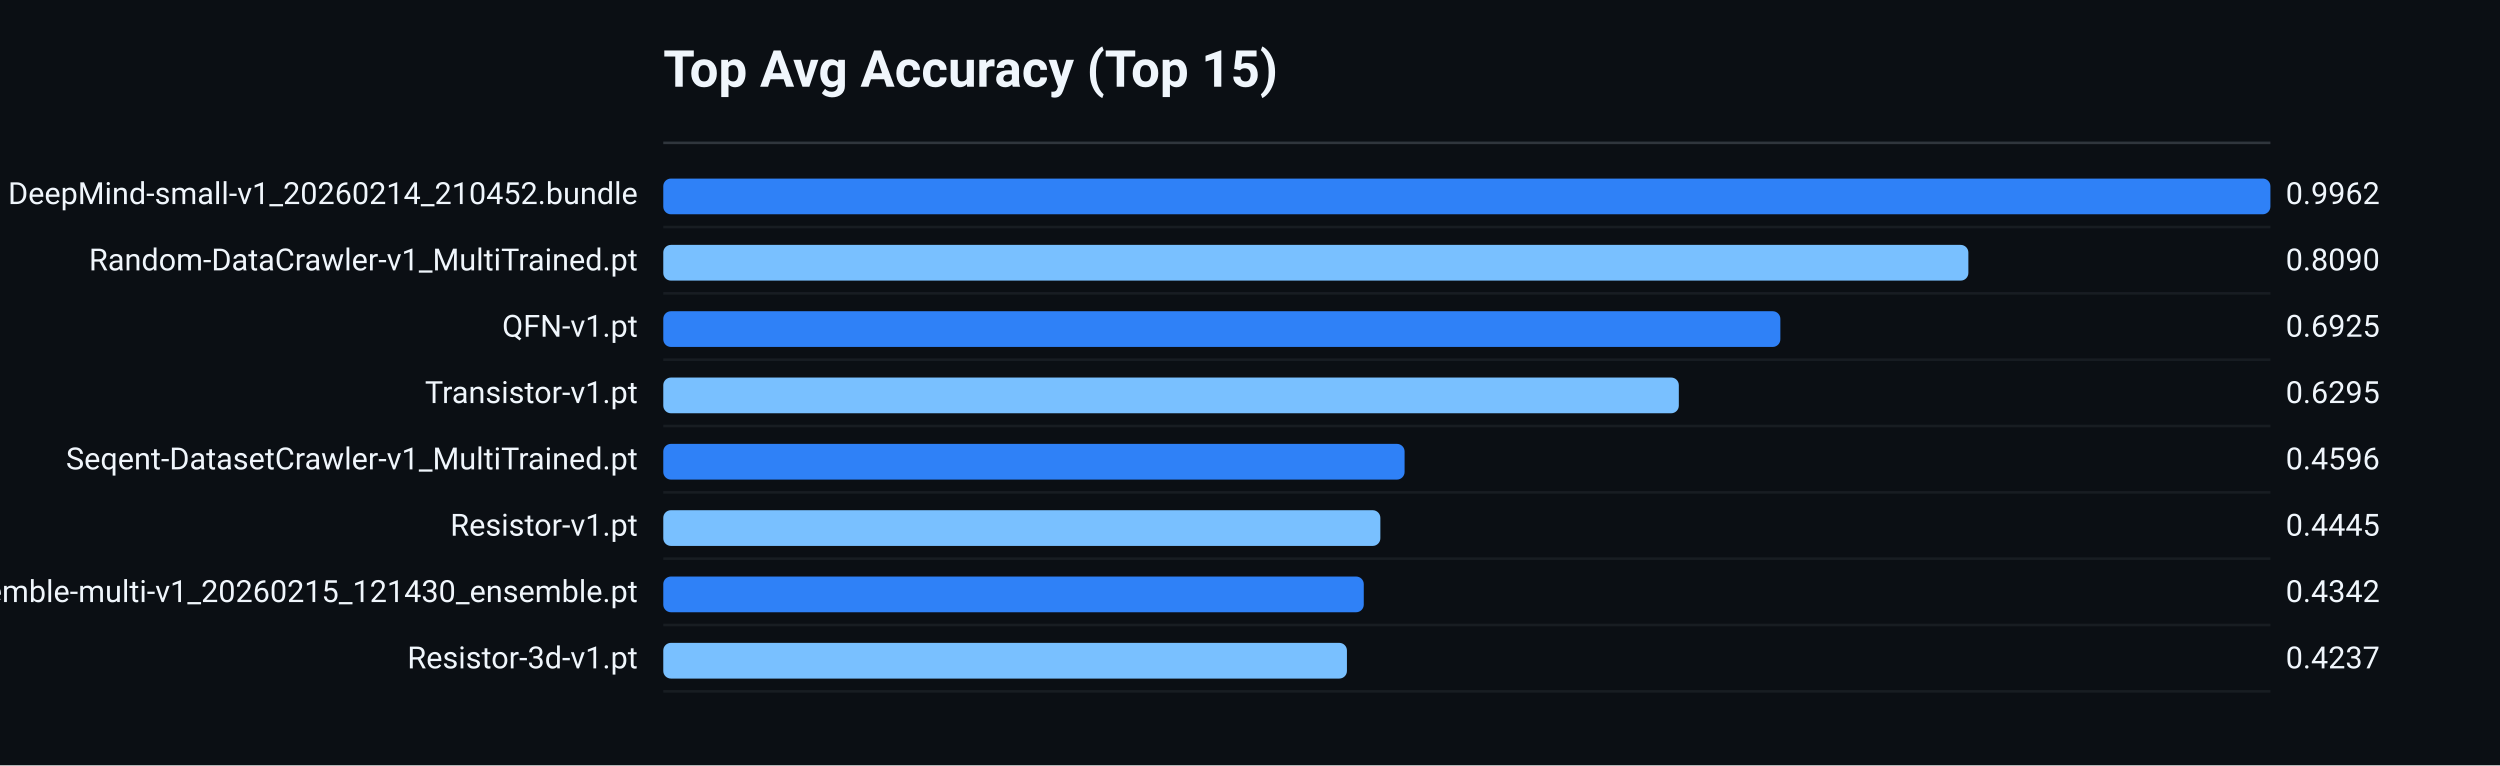
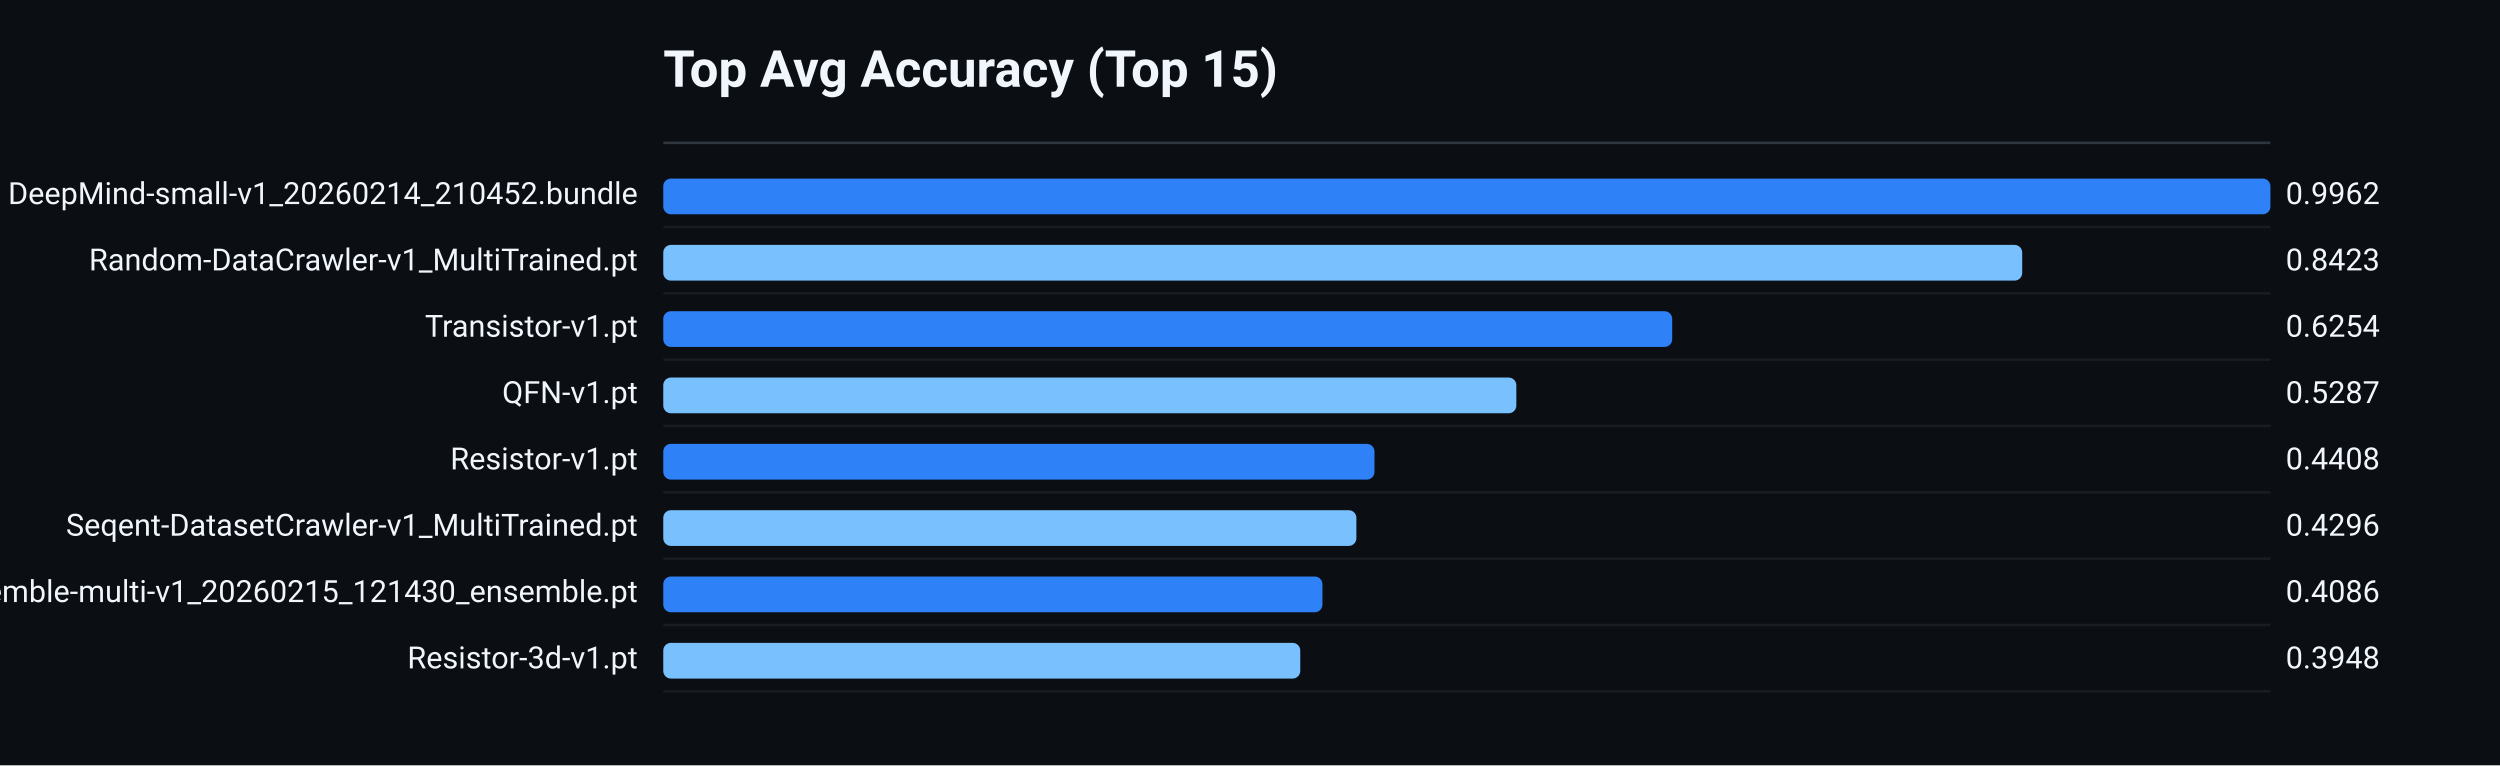
<svg xmlns="http://www.w3.org/2000/svg" width="980" height="300" viewBox="0 0 980 300">
  <rect x="0" y="0" width="980" height="300" fill="#0b0f14" />
  <text x="260" y="34" font-family="ui-sans-serif, system-ui, -apple-system, Segoe UI, Roboto, Arial" font-size="20" font-weight="700" fill="#f0f6fc">Top Avg Accuracy (Top 15)</text>
  <line x1="260" y1="56" x2="890" y2="56" stroke="#30363d" stroke-width="1" />
  <line x1="260" y1="89" x2="890" y2="89" stroke="#30363d" stroke-width="1" opacity="0.35" />
  <text x="250" y="80" text-anchor="end" font-family="ui-sans-serif, system-ui, -apple-system, Segoe UI, Roboto, Arial" font-size="12" fill="#f0f6fc">DeepMind-small-v1_20260214_210452.bundle</text>
  <rect x="260" y="70.0" width="630.0" height="14" rx="3" fill="#2f81f7" />
  <text x="896" y="80" text-anchor="start" font-family="ui-sans-serif, system-ui, -apple-system, Segoe UI, Roboto, Arial" font-size="12" fill="#f0f6fc">0.9962</text>
  <line x1="260" y1="115" x2="890" y2="115" stroke="#30363d" stroke-width="1" opacity="0.35" />
  <text x="250" y="106" text-anchor="end" font-family="ui-sans-serif, system-ui, -apple-system, Segoe UI, Roboto, Arial" font-size="12" fill="#f0f6fc">Random-DataCrawler-v1_MultiTrained.pt</text>
-   <rect x="260" y="96.0" width="511.6" height="14" rx="3" fill="#79c0ff" />
-   <text x="896" y="106" text-anchor="start" font-family="ui-sans-serif, system-ui, -apple-system, Segoe UI, Roboto, Arial" font-size="12" fill="#f0f6fc">0.8090</text>
+   <rect x="260" y="96.0" width="532.7" height="14" rx="3" fill="#79c0ff" />
+   <text x="896" y="106" text-anchor="start" font-family="ui-sans-serif, system-ui, -apple-system, Segoe UI, Roboto, Arial" font-size="12" fill="#f0f6fc">0.8423</text>
  <line x1="260" y1="141" x2="890" y2="141" stroke="#30363d" stroke-width="1" opacity="0.35" />
-   <text x="250" y="132" text-anchor="end" font-family="ui-sans-serif, system-ui, -apple-system, Segoe UI, Roboto, Arial" font-size="12" fill="#f0f6fc">QFN-v1.pt</text>
-   <rect x="260" y="122.0" width="437.9" height="14" rx="3" fill="#2f81f7" />
-   <text x="896" y="132" text-anchor="start" font-family="ui-sans-serif, system-ui, -apple-system, Segoe UI, Roboto, Arial" font-size="12" fill="#f0f6fc">0.6925</text>
+   <text x="250" y="132" text-anchor="end" font-family="ui-sans-serif, system-ui, -apple-system, Segoe UI, Roboto, Arial" font-size="12" fill="#f0f6fc">Transistor-v1.pt</text>
+   <rect x="260" y="122.0" width="395.5" height="14" rx="3" fill="#2f81f7" />
+   <text x="896" y="132" text-anchor="start" font-family="ui-sans-serif, system-ui, -apple-system, Segoe UI, Roboto, Arial" font-size="12" fill="#f0f6fc">0.6254</text>
  <line x1="260" y1="167" x2="890" y2="167" stroke="#30363d" stroke-width="1" opacity="0.35" />
-   <text x="250" y="158" text-anchor="end" font-family="ui-sans-serif, system-ui, -apple-system, Segoe UI, Roboto, Arial" font-size="12" fill="#f0f6fc">Transistor-v1.pt</text>
-   <rect x="260" y="148.0" width="398.1" height="14" rx="3" fill="#79c0ff" />
-   <text x="896" y="158" text-anchor="start" font-family="ui-sans-serif, system-ui, -apple-system, Segoe UI, Roboto, Arial" font-size="12" fill="#f0f6fc">0.6295</text>
+   <text x="250" y="158" text-anchor="end" font-family="ui-sans-serif, system-ui, -apple-system, Segoe UI, Roboto, Arial" font-size="12" fill="#f0f6fc">QFN-v1.pt</text>
+   <rect x="260" y="148.0" width="334.4" height="14" rx="3" fill="#79c0ff" />
+   <text x="896" y="158" text-anchor="start" font-family="ui-sans-serif, system-ui, -apple-system, Segoe UI, Roboto, Arial" font-size="12" fill="#f0f6fc">0.5287</text>
  <line x1="260" y1="193" x2="890" y2="193" stroke="#30363d" stroke-width="1" opacity="0.35" />
-   <text x="250" y="184" text-anchor="end" font-family="ui-sans-serif, system-ui, -apple-system, Segoe UI, Roboto, Arial" font-size="12" fill="#f0f6fc">Seqent-DatasetCrawler-v1_MultiTrained.pt</text>
-   <rect x="260" y="174.0" width="290.6" height="14" rx="3" fill="#2f81f7" />
-   <text x="896" y="184" text-anchor="start" font-family="ui-sans-serif, system-ui, -apple-system, Segoe UI, Roboto, Arial" font-size="12" fill="#f0f6fc">0.4596</text>
+   <text x="250" y="184" text-anchor="end" font-family="ui-sans-serif, system-ui, -apple-system, Segoe UI, Roboto, Arial" font-size="12" fill="#f0f6fc">Resistor-v1.pt</text>
+   <rect x="260" y="174.0" width="278.8" height="14" rx="3" fill="#2f81f7" />
+   <text x="896" y="184" text-anchor="start" font-family="ui-sans-serif, system-ui, -apple-system, Segoe UI, Roboto, Arial" font-size="12" fill="#f0f6fc">0.4408</text>
  <line x1="260" y1="219" x2="890" y2="219" stroke="#30363d" stroke-width="1" opacity="0.35" />
-   <text x="250" y="210" text-anchor="end" font-family="ui-sans-serif, system-ui, -apple-system, Segoe UI, Roboto, Arial" font-size="12" fill="#f0f6fc">Resistor-v1.pt</text>
-   <rect x="260" y="200.0" width="281.1" height="14" rx="3" fill="#79c0ff" />
-   <text x="896" y="210" text-anchor="start" font-family="ui-sans-serif, system-ui, -apple-system, Segoe UI, Roboto, Arial" font-size="12" fill="#f0f6fc">0.4445</text>
+   <text x="250" y="210" text-anchor="end" font-family="ui-sans-serif, system-ui, -apple-system, Segoe UI, Roboto, Arial" font-size="12" fill="#f0f6fc">Seqent-DatasetCrawler-v1_MultiTrained.pt</text>
+   <rect x="260" y="200.0" width="271.7" height="14" rx="3" fill="#79c0ff" />
+   <text x="896" y="210" text-anchor="start" font-family="ui-sans-serif, system-ui, -apple-system, Segoe UI, Roboto, Arial" font-size="12" fill="#f0f6fc">0.4296</text>
  <line x1="260" y1="245" x2="890" y2="245" stroke="#30363d" stroke-width="1" opacity="0.35" />
  <text x="250" y="236" text-anchor="end" font-family="ui-sans-serif, system-ui, -apple-system, Segoe UI, Roboto, Arial" font-size="12" fill="#f0f6fc">Resistor-ensemble-multi-v1_20260215_121430_ensemble.pt</text>
-   <rect x="260" y="226.0" width="274.6" height="14" rx="3" fill="#2f81f7" />
-   <text x="896" y="236" text-anchor="start" font-family="ui-sans-serif, system-ui, -apple-system, Segoe UI, Roboto, Arial" font-size="12" fill="#f0f6fc">0.4342</text>
+   <rect x="260" y="226.0" width="258.4" height="14" rx="3" fill="#2f81f7" />
+   <text x="896" y="236" text-anchor="start" font-family="ui-sans-serif, system-ui, -apple-system, Segoe UI, Roboto, Arial" font-size="12" fill="#f0f6fc">0.4086</text>
  <line x1="260" y1="271" x2="890" y2="271" stroke="#30363d" stroke-width="1" opacity="0.35" />
  <text x="250" y="262" text-anchor="end" font-family="ui-sans-serif, system-ui, -apple-system, Segoe UI, Roboto, Arial" font-size="12" fill="#f0f6fc">Resistor-3d-v1.pt</text>
-   <rect x="260" y="252.0" width="268.0" height="14" rx="3" fill="#79c0ff" />
-   <text x="896" y="262" text-anchor="start" font-family="ui-sans-serif, system-ui, -apple-system, Segoe UI, Roboto, Arial" font-size="12" fill="#f0f6fc">0.4237</text>
+   <rect x="260" y="252.0" width="249.7" height="14" rx="3" fill="#79c0ff" />
+   <text x="896" y="262" text-anchor="start" font-family="ui-sans-serif, system-ui, -apple-system, Segoe UI, Roboto, Arial" font-size="12" fill="#f0f6fc">0.3948</text>
</svg>
